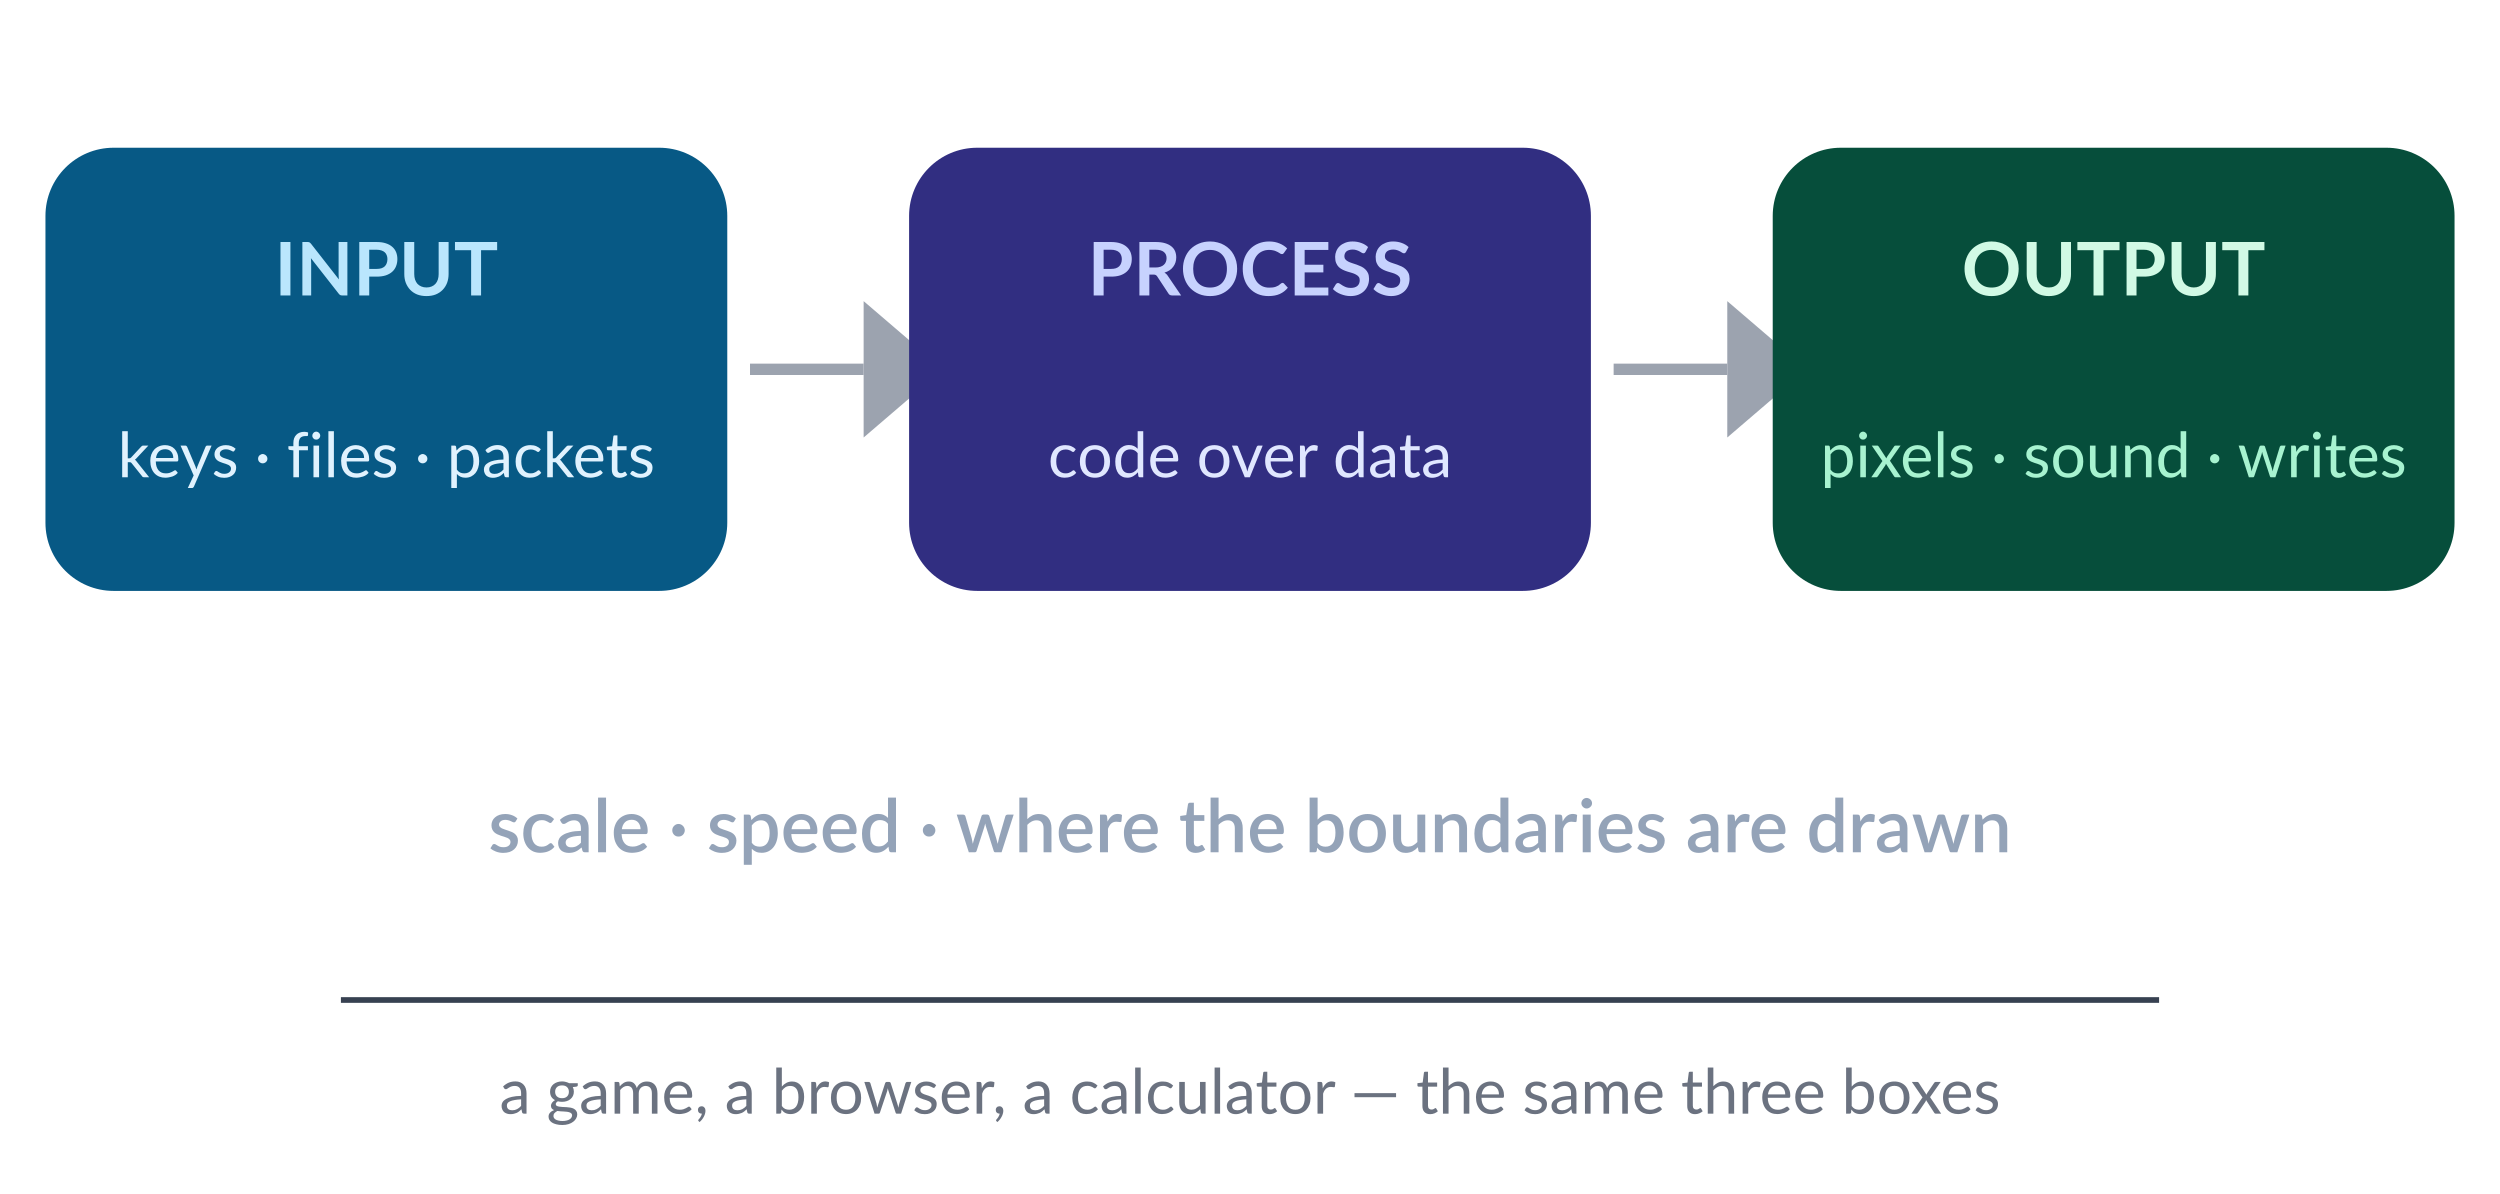
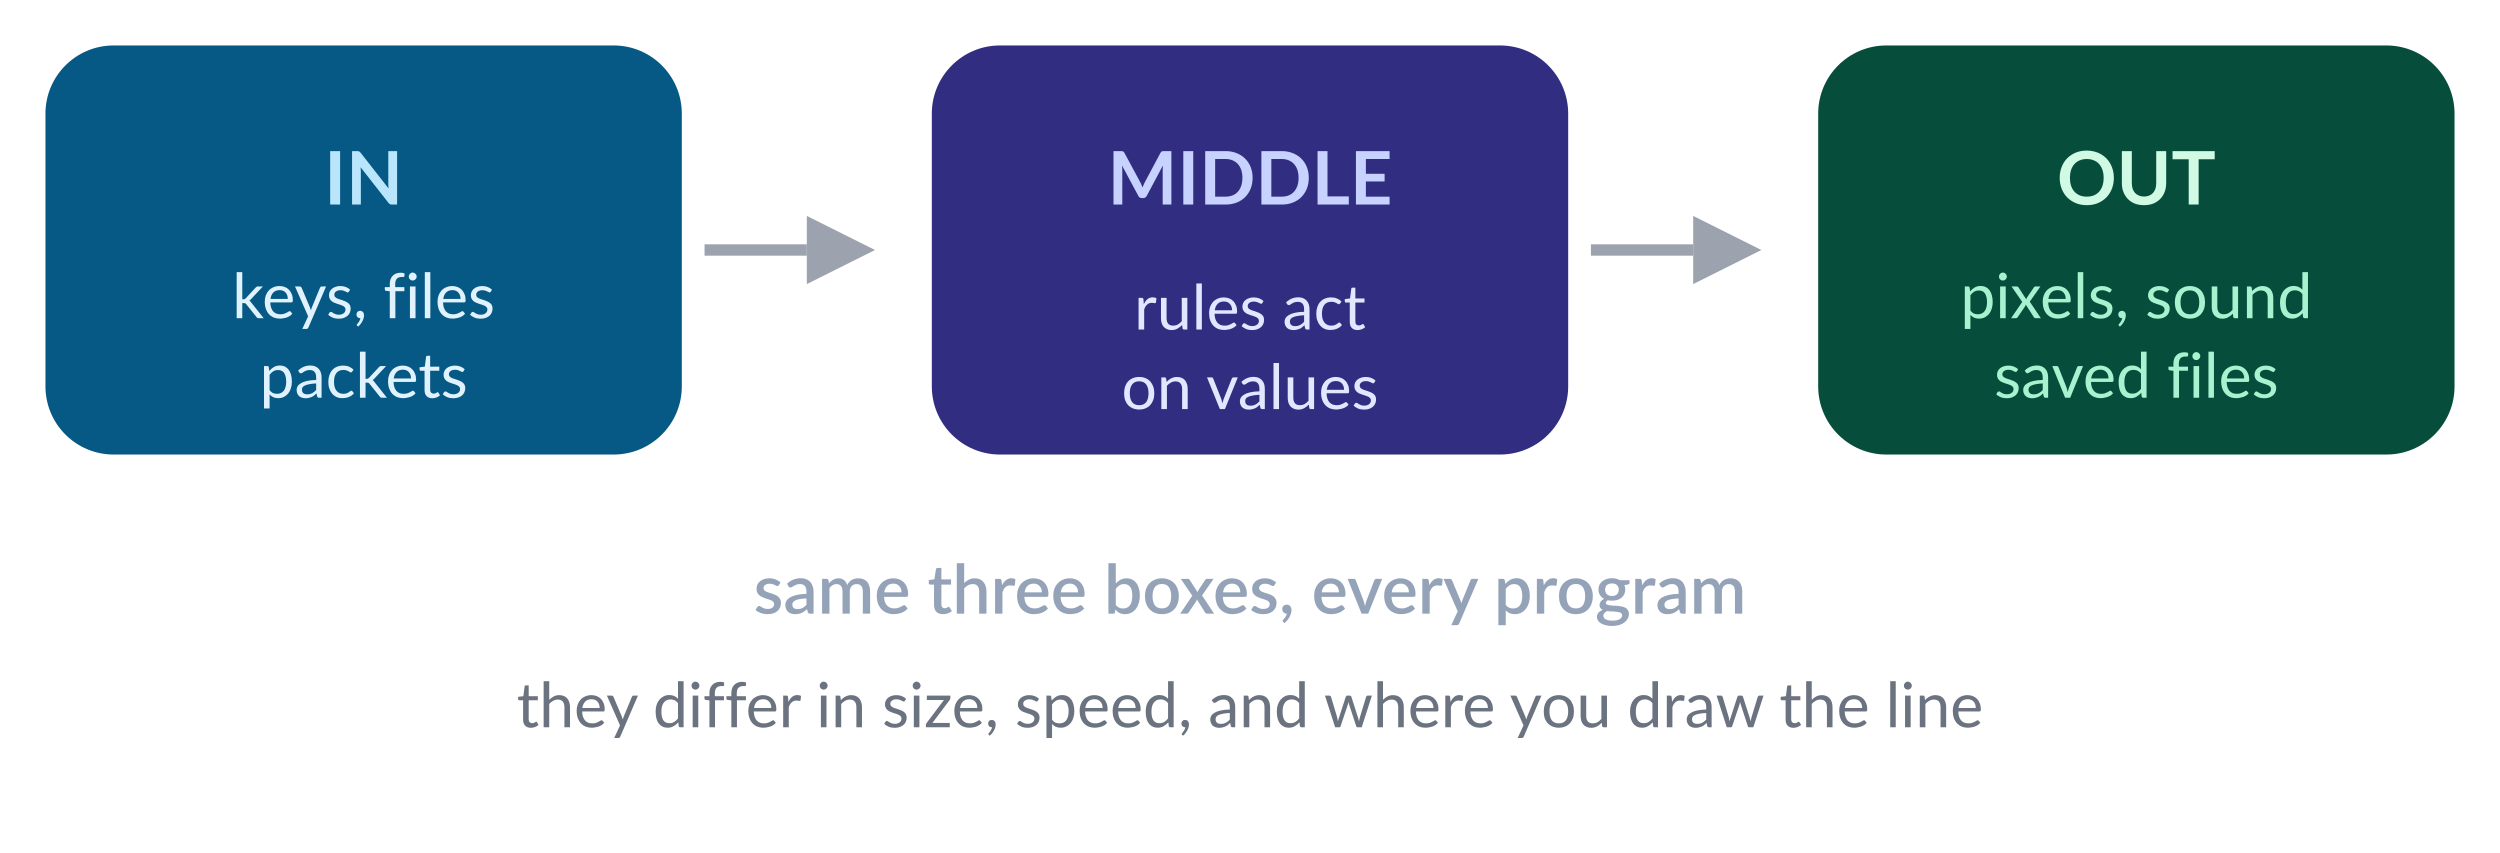
- <svg xmlns="http://www.w3.org/2000/svg" viewBox="0 0 440 210" font-family="Montserrat, Lato, Segoe UI, sans-serif">
-   <rect x="8" y="26" width="120" height="78" rx="12" fill="#075985" />
-   <text x="68" y="52" font-size="13" font-weight="700" fill="#BAE6FD" text-anchor="middle">INPUT</text>
-   <text x="68" y="84" font-size="11" fill="#E0F2FE" text-anchor="middle">keys · files · packets</text>
-   <line x1="132" y1="65" x2="152" y2="65" stroke="#9CA3AF" stroke-width="2" />
-   <polygon points="152,53 166,65 152,77" fill="#9CA3AF" />
-   <rect x="160" y="26" width="120" height="78" rx="12" fill="#312E81" />
-   <text x="220" y="52" font-size="13" font-weight="700" fill="#C7D2FE" text-anchor="middle">PROCESS</text>
-   <text x="220" y="84" font-size="11" fill="#E0E7FF" text-anchor="middle">code over data</text>
-   <line x1="284" y1="65" x2="304" y2="65" stroke="#9CA3AF" stroke-width="2" />
-   <polygon points="304,53 318,65 304,77" fill="#9CA3AF" />
-   <rect x="312" y="26" width="120" height="78" rx="12" fill="#064E3B" />
-   <text x="372" y="52" font-size="13" font-weight="700" fill="#D1FAE5" text-anchor="middle">OUTPUT</text>
-   <text x="372" y="84" font-size="11" fill="#A7F3D0" text-anchor="middle">pixels · sound · writes</text>
-   <text x="220" y="150" font-size="13" fill="#94A3B8" text-anchor="middle" font-weight="600">scale · speed · where the boundaries are drawn</text>
-   <line x1="60" y1="176" x2="380" y2="176" stroke="#374151" stroke-width="1" />
-   <text x="220" y="196" font-size="11" fill="#6B7280" text-anchor="middle">a game, a browser, a calculator — the same three boxes</text>
+ <svg xmlns="http://www.w3.org/2000/svg" viewBox="0 0 440 150" font-family="Montserrat, Lato, Segoe UI, sans-serif">
+   <rect x="8" y="8" width="112" height="72" rx="12" fill="#075985" />
+   <text x="64" y="36" font-size="13" font-weight="700" fill="#BAE6FD" text-anchor="middle">IN</text>
+   <text x="64" y="56" font-size="11" fill="#E0F2FE" text-anchor="middle">keys, files</text>
+   <text x="64" y="70" font-size="11" fill="#E0F2FE" text-anchor="middle">packets</text>
+   <line x1="124" y1="44" x2="142" y2="44" stroke="#9CA3AF" stroke-width="2" />
+   <polygon points="142,38 154,44 142,50" fill="#9CA3AF" />
+   <rect x="164" y="8" width="112" height="72" rx="12" fill="#312E81" />
+   <text x="220" y="36" font-size="13" font-weight="700" fill="#C7D2FE" text-anchor="middle">MIDDLE</text>
+   <text x="220" y="58" font-size="11" fill="#E0E7FF" text-anchor="middle">rules act</text>
+   <text x="220" y="72" font-size="11" fill="#E0E7FF" text-anchor="middle">on values</text>
+   <line x1="280" y1="44" x2="298" y2="44" stroke="#9CA3AF" stroke-width="2" />
+   <polygon points="298,38 310,44 298,50" fill="#9CA3AF" />
+   <rect x="320" y="8" width="112" height="72" rx="12" fill="#064E3B" />
+   <text x="376" y="36" font-size="13" font-weight="700" fill="#D1FAE5" text-anchor="middle">OUT</text>
+   <text x="376" y="56" font-size="11" fill="#A7F3D0" text-anchor="middle">pixels, sound</text>
+   <text x="376" y="70" font-size="11" fill="#A7F3D0" text-anchor="middle">saved files</text>
+   <text x="220" y="108" font-size="12" font-weight="600" fill="#94A3B8" text-anchor="middle">same three boxes, every program</text>
+   <text x="220" y="128" font-size="11" fill="#6B7280" text-anchor="middle">they differ in size, speed, and where you draw the line</text>
</svg>
